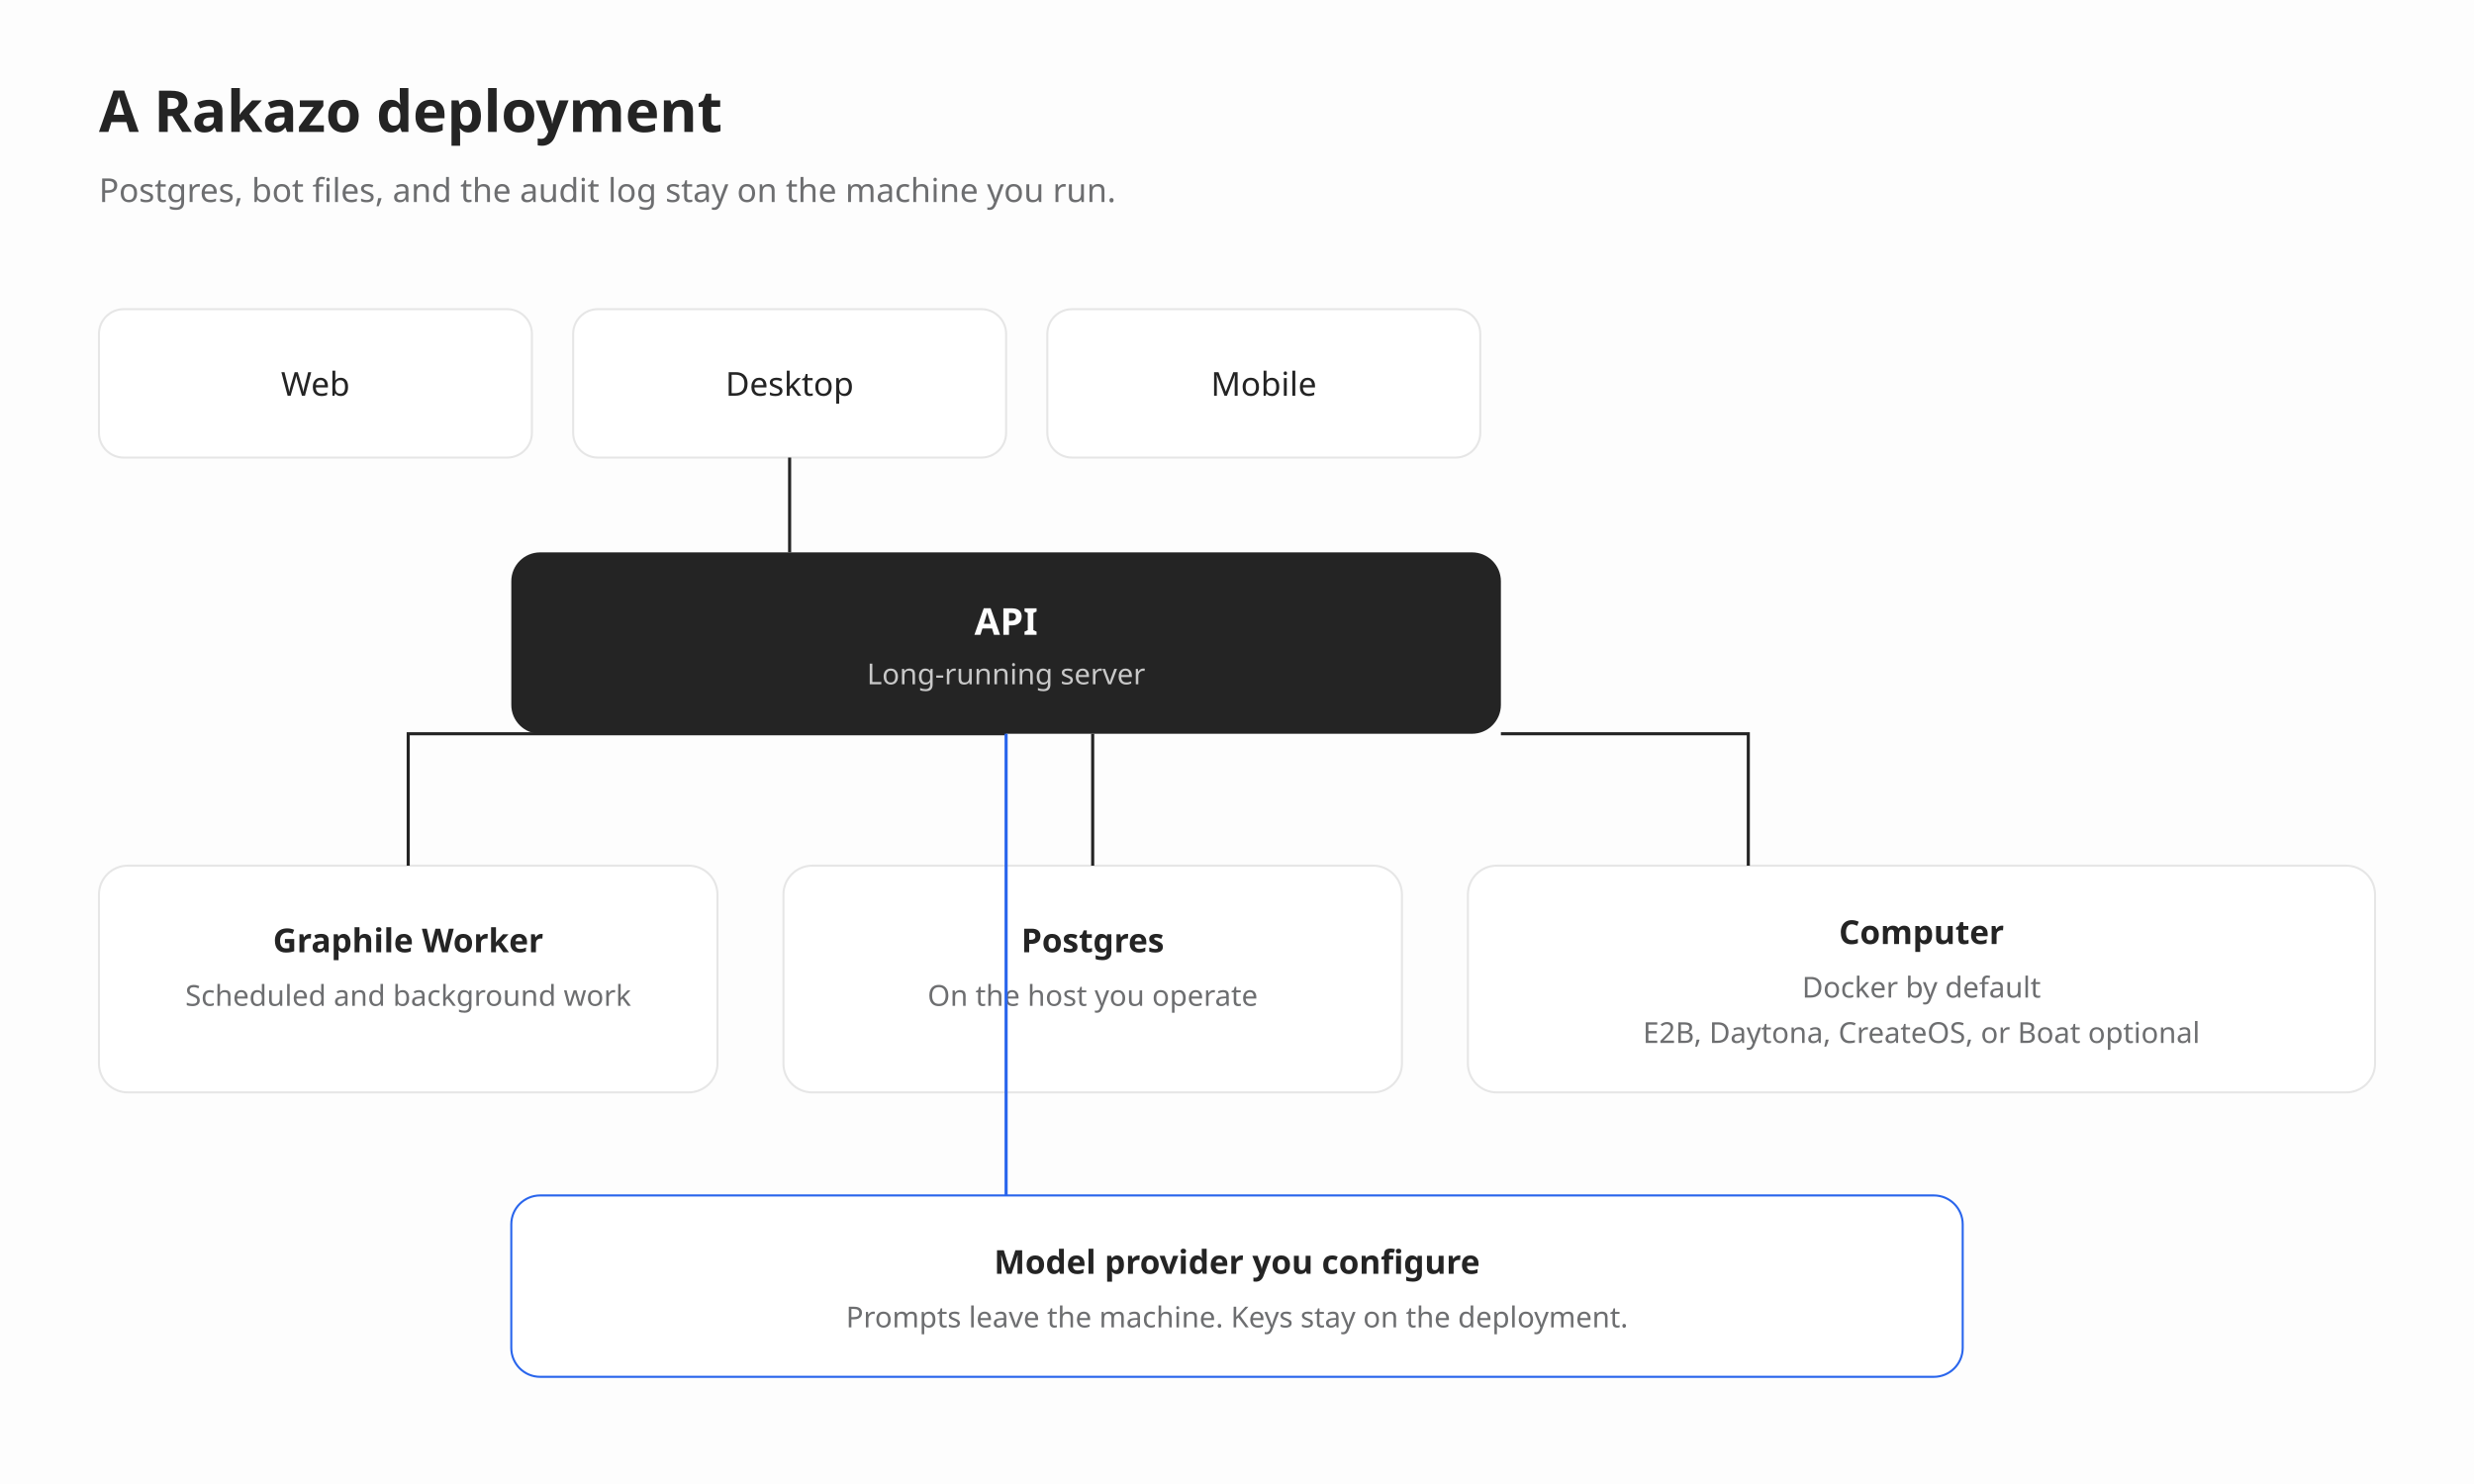
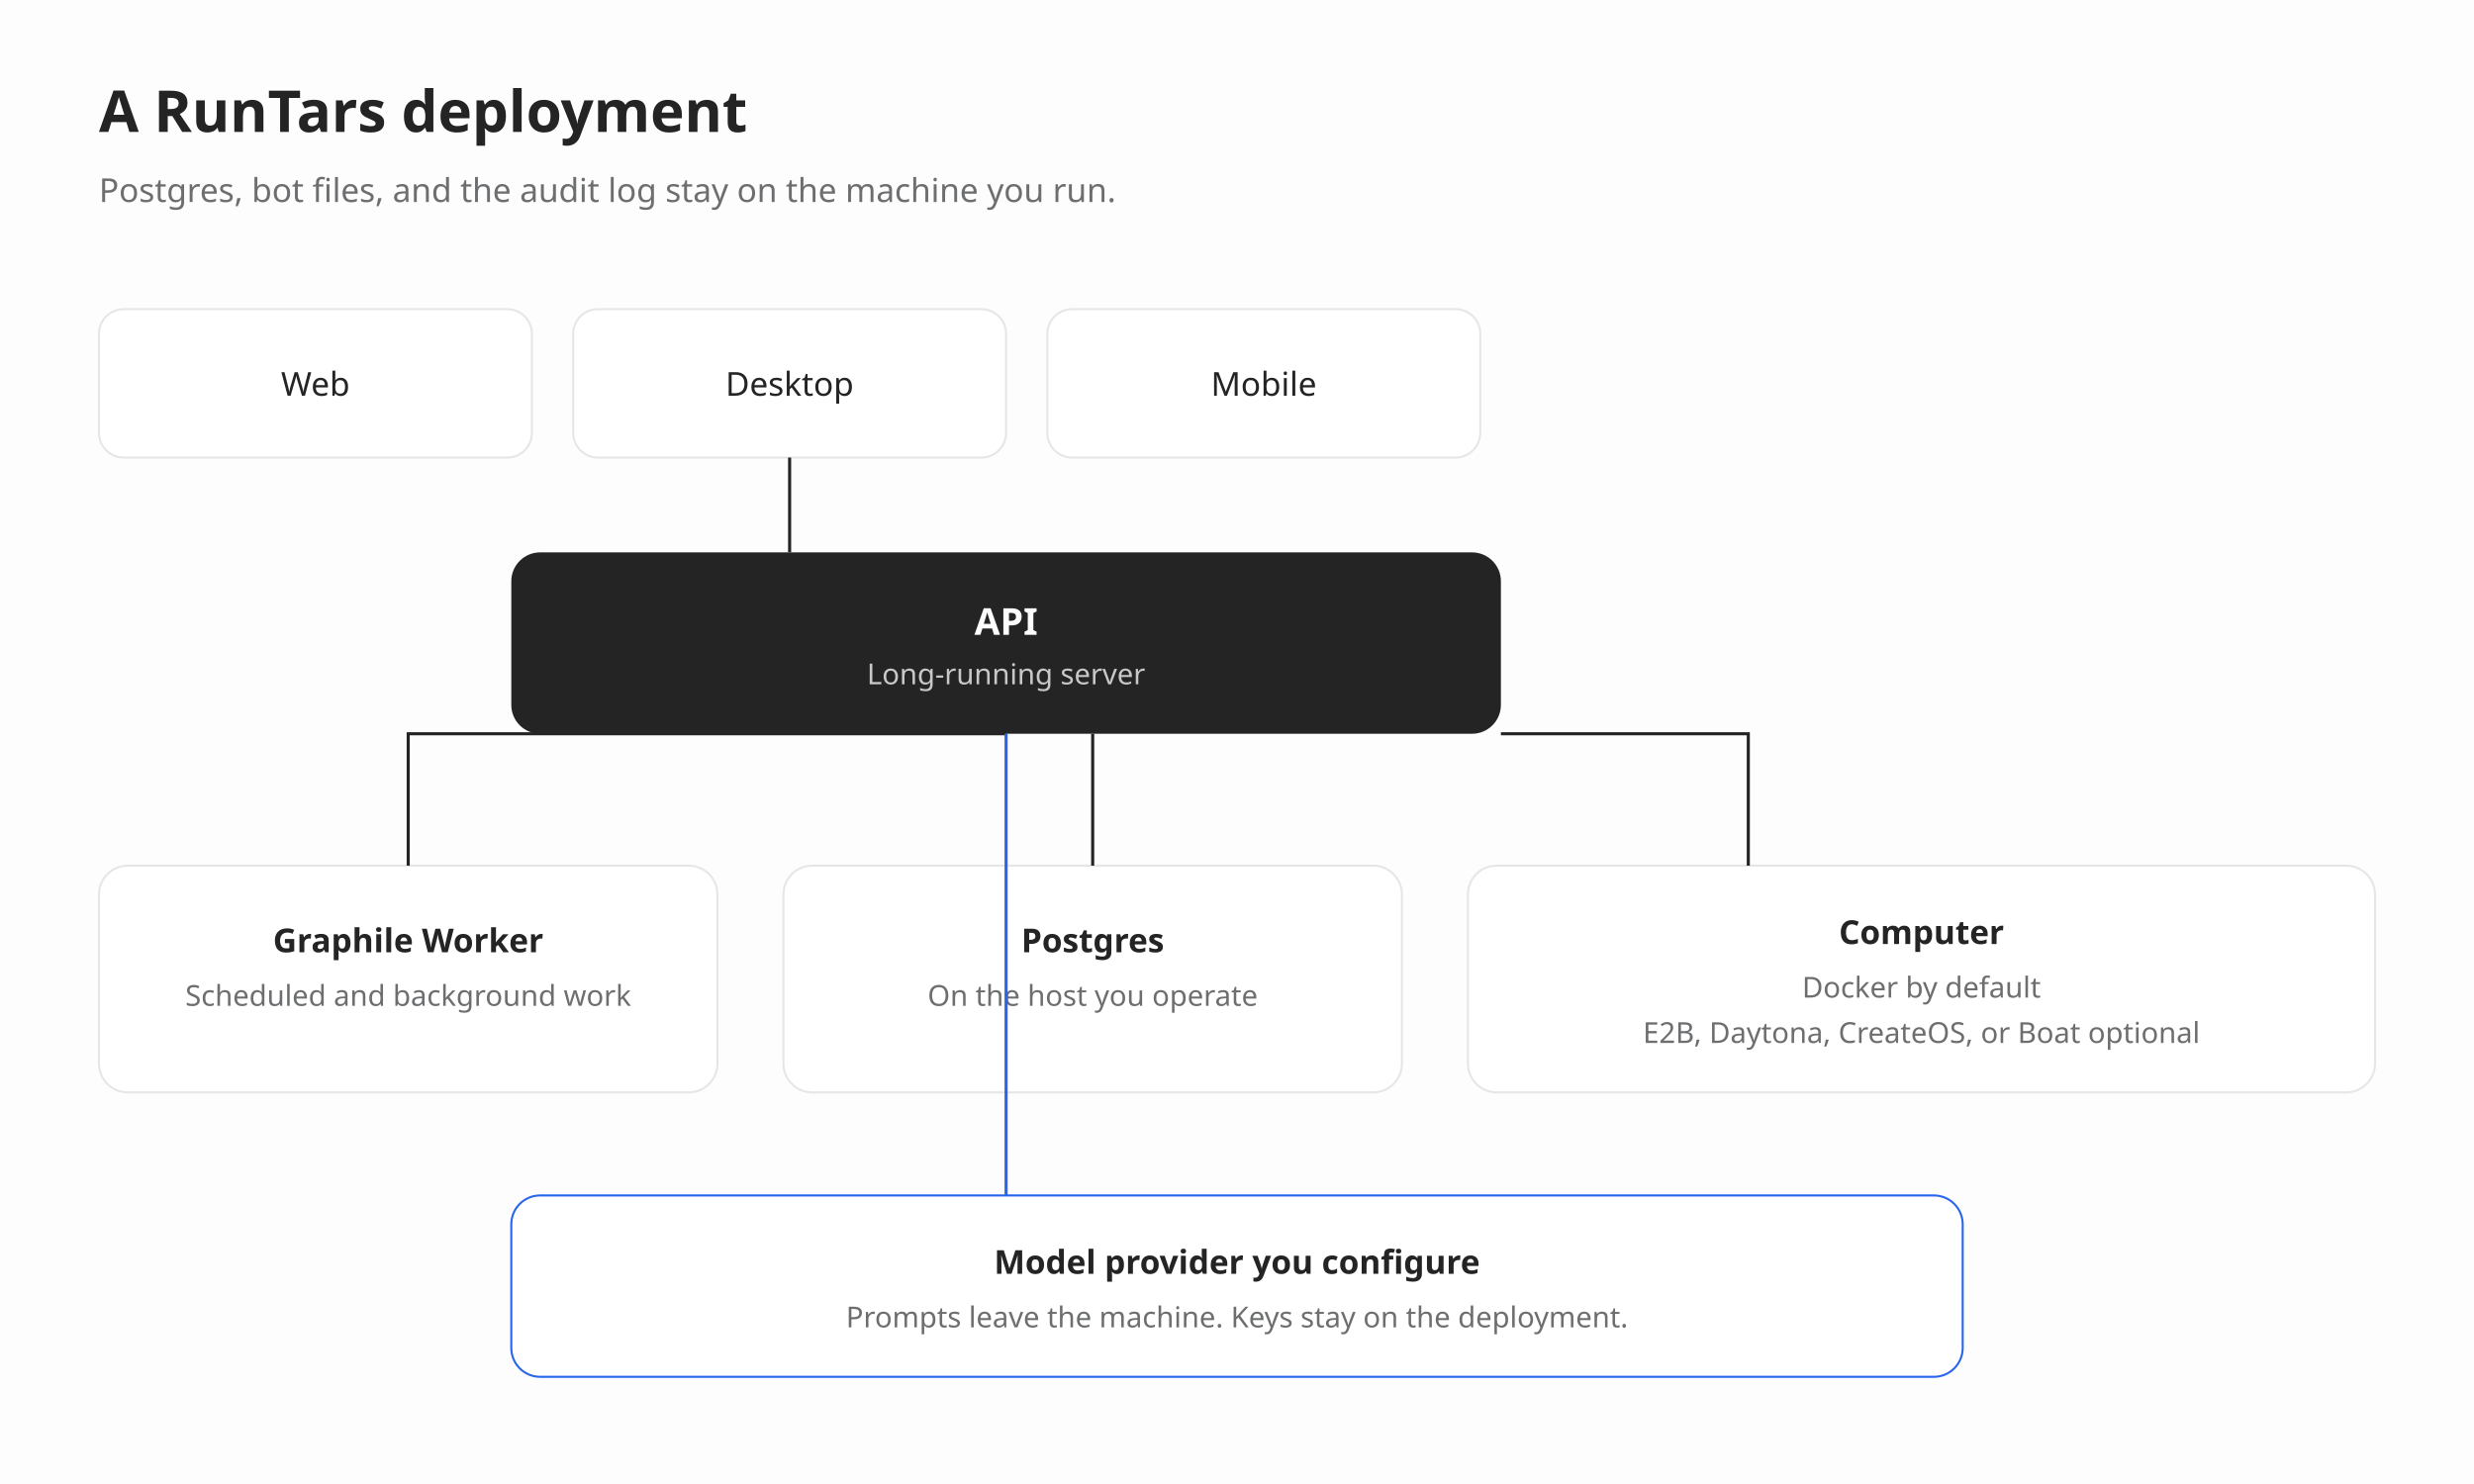
<svg xmlns="http://www.w3.org/2000/svg" width="1200" height="720" viewBox="0 0 1200 720" role="img" aria-labelledby="archTitle archDesc">
  <rect width="1200" height="720" fill="#fdfdfd" />
-   <text x="48" y="64" fill="#242424" font-family="Geist, ui-sans-serif, system-ui, sans-serif" font-size="28" font-weight="600">A Rakazo deployment</text>
+   <text x="48" y="64" fill="#242424" font-family="Geist, ui-sans-serif, system-ui, sans-serif" font-size="28" font-weight="600">A RunTars deployment</text>
  <text x="48" y="98" fill="#6d6e70" font-family="Geist, ui-sans-serif, system-ui, sans-serif" font-size="16">Postgres, bot files, and the audit log stay on the machine you run.</text>
  <g font-family="Geist, ui-sans-serif, system-ui, sans-serif" font-size="16" fill="#242424">
    <rect x="48" y="150" width="210" height="72" rx="12" fill="#ffffff" stroke="#e6e6e6" />
    <text x="153" y="192" text-anchor="middle">Web</text>
    <rect x="278" y="150" width="210" height="72" rx="12" fill="#ffffff" stroke="#e6e6e6" />
    <text x="383" y="192" text-anchor="middle">Desktop</text>
    <rect x="508" y="150" width="210" height="72" rx="12" fill="#ffffff" stroke="#e6e6e6" />
    <text x="613" y="192" text-anchor="middle">Mobile</text>
    <path d="M383 222 V268" stroke="#242424" stroke-width="1.5" fill="none" />
    <rect x="248" y="268" width="480" height="88" rx="14" fill="#242424" />
    <text x="488" y="308" text-anchor="middle" fill="#fdfdfd" font-size="18" font-weight="600">API</text>
    <text x="488" y="332" text-anchor="middle" fill="#c8c8c8" font-size="14">Long-running server</text>
    <rect x="48" y="420" width="300" height="110" rx="14" fill="#ffffff" stroke="#e6e6e6" />
    <text x="198" y="462" text-anchor="middle" font-weight="600">Graphile Worker</text>
    <text x="198" y="488" text-anchor="middle" fill="#6d6e70" font-size="14">Scheduled and background work</text>
    <rect x="380" y="420" width="300" height="110" rx="14" fill="#ffffff" stroke="#e6e6e6" />
    <text x="530" y="462" text-anchor="middle" font-weight="600">Postgres</text>
    <text x="530" y="488" text-anchor="middle" fill="#6d6e70" font-size="14">On the host you operate</text>
    <rect x="712" y="420" width="440" height="110" rx="14" fill="#ffffff" stroke="#e6e6e6" />
    <text x="932" y="458" text-anchor="middle" font-weight="600">Computer</text>
    <text x="932" y="484" text-anchor="middle" fill="#6d6e70" font-size="14">Docker by default</text>
    <text x="932" y="506" text-anchor="middle" fill="#6d6e70" font-size="14">E2B, Daytona, CreateOS, or Boat optional</text>
    <path d="M198 420 V356 H488" stroke="#242424" stroke-width="1.5" fill="none" />
    <path d="M530 420 V356" stroke="#242424" stroke-width="1.5" fill="none" />
    <path d="M848 420 V356 H728" stroke="#242424" stroke-width="1.5" fill="none" />
    <rect x="248" y="580" width="704" height="88" rx="14" fill="#ffffff" stroke="#2965ec" />
    <text x="600" y="618" text-anchor="middle" font-weight="600">Model provider you configure</text>
    <text x="600" y="644" text-anchor="middle" fill="#6d6e70" font-size="14">Prompts leave the machine. Keys stay on the deployment.</text>
    <path d="M488 356 V580" stroke="#2965ec" stroke-width="1.5" fill="none" />
  </g>
</svg>
